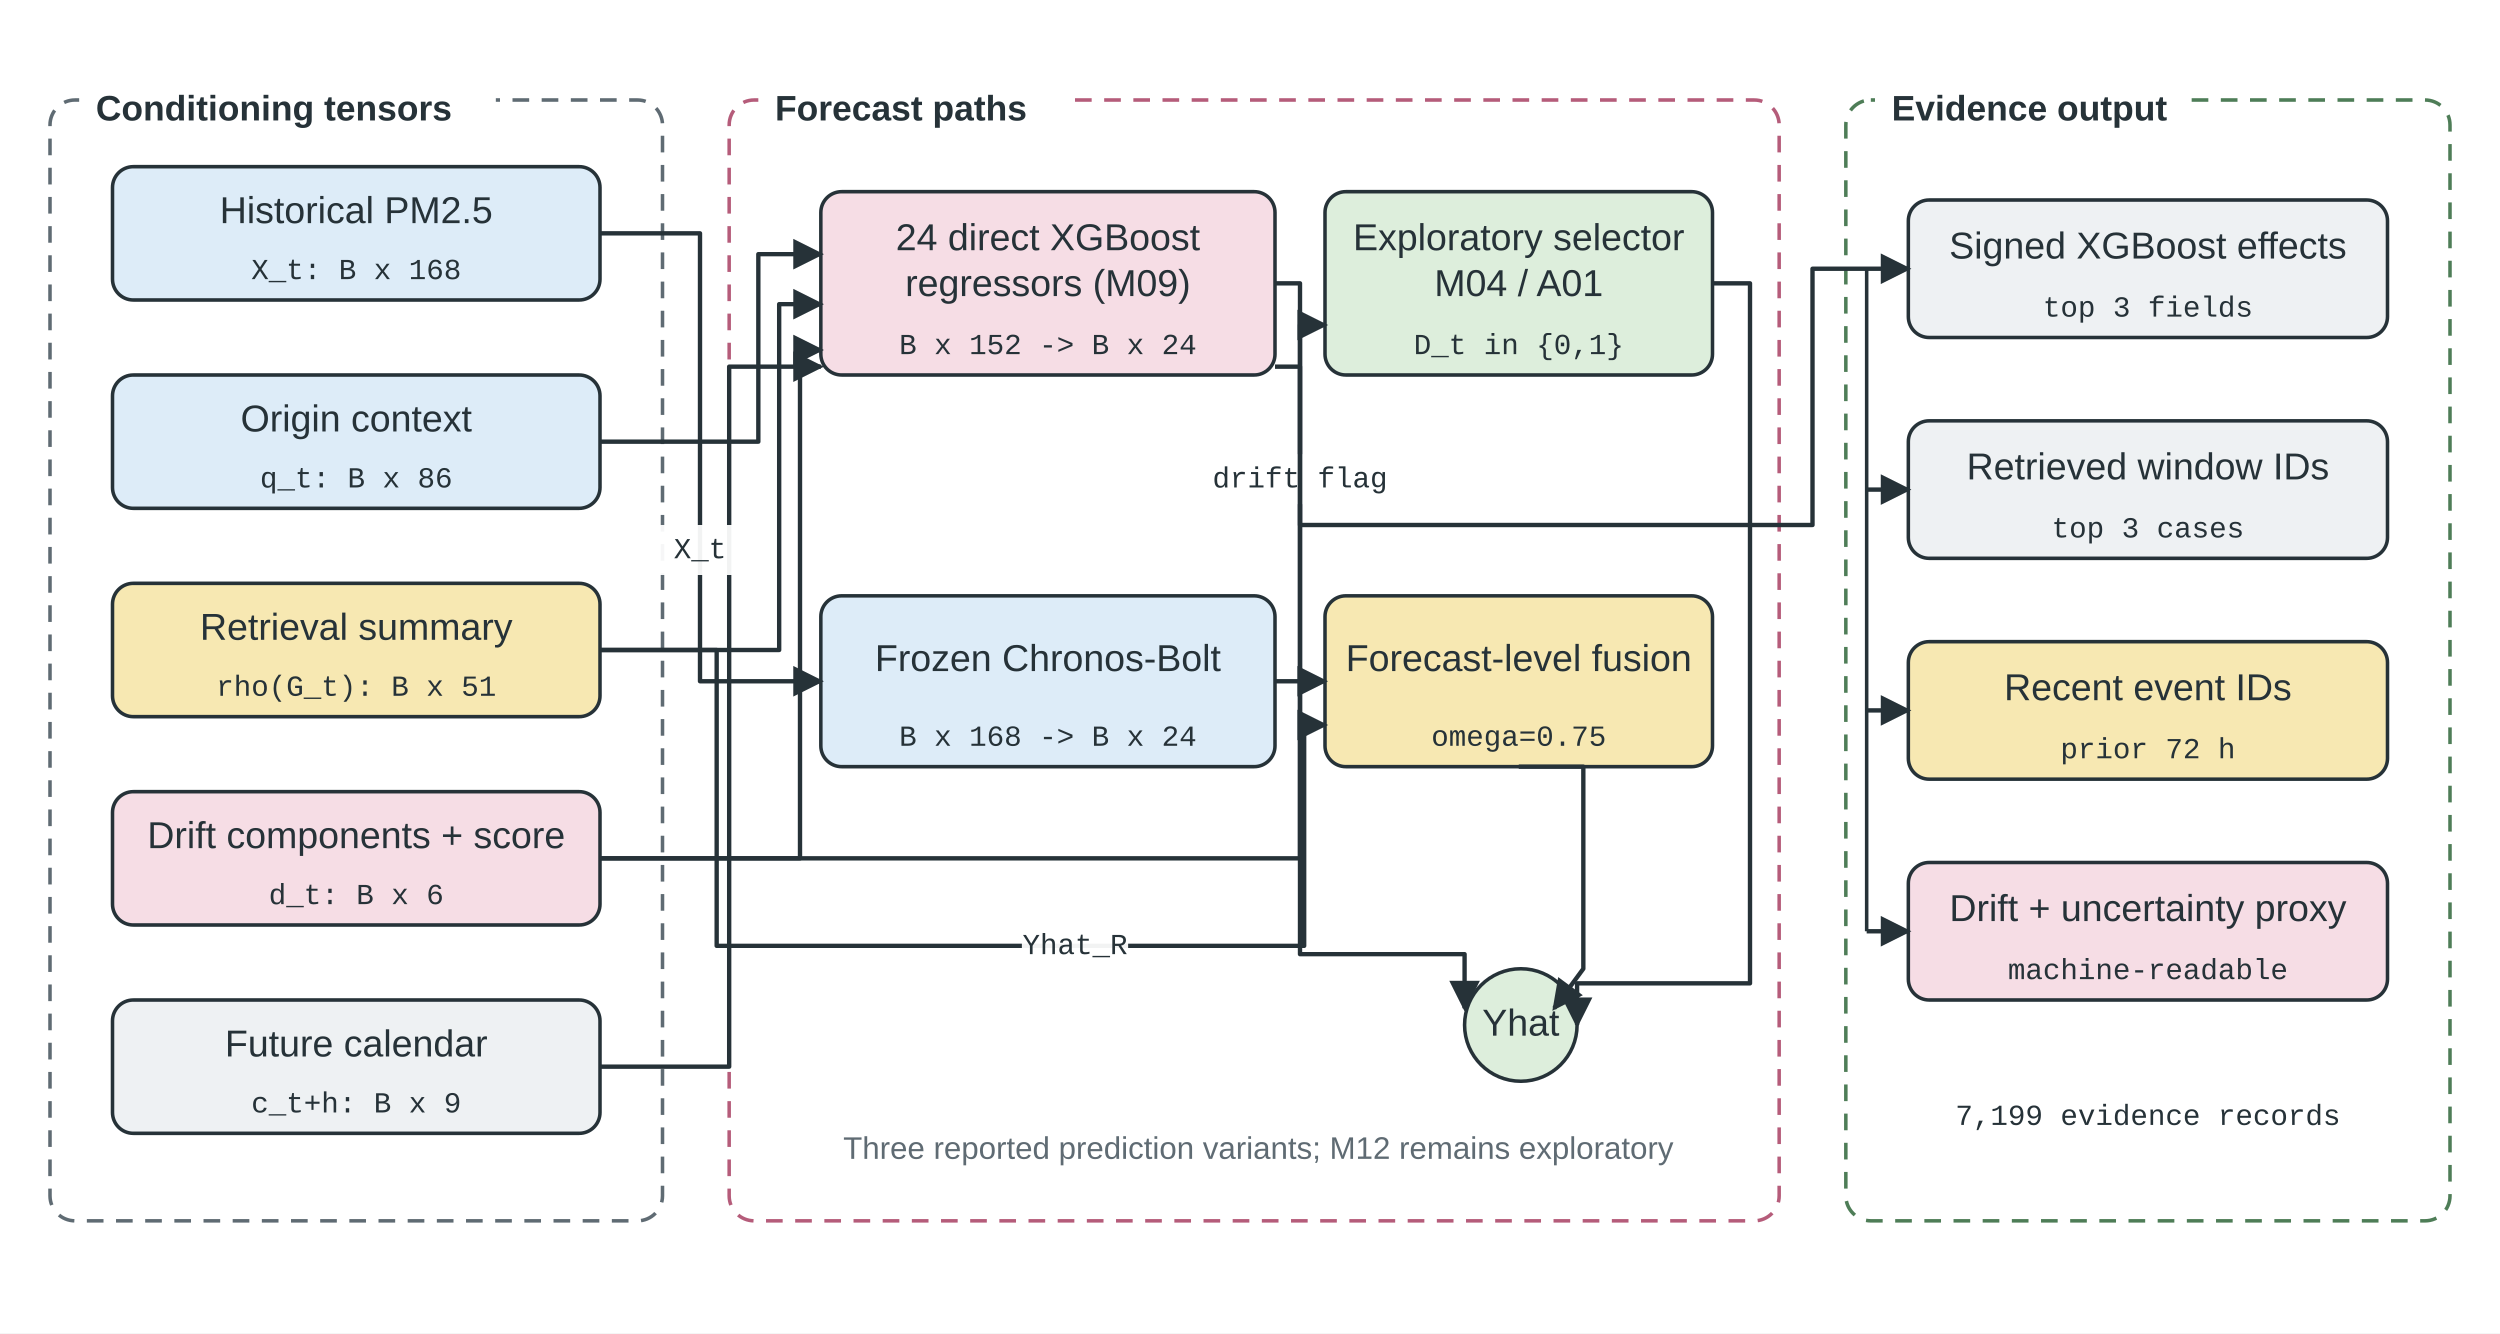
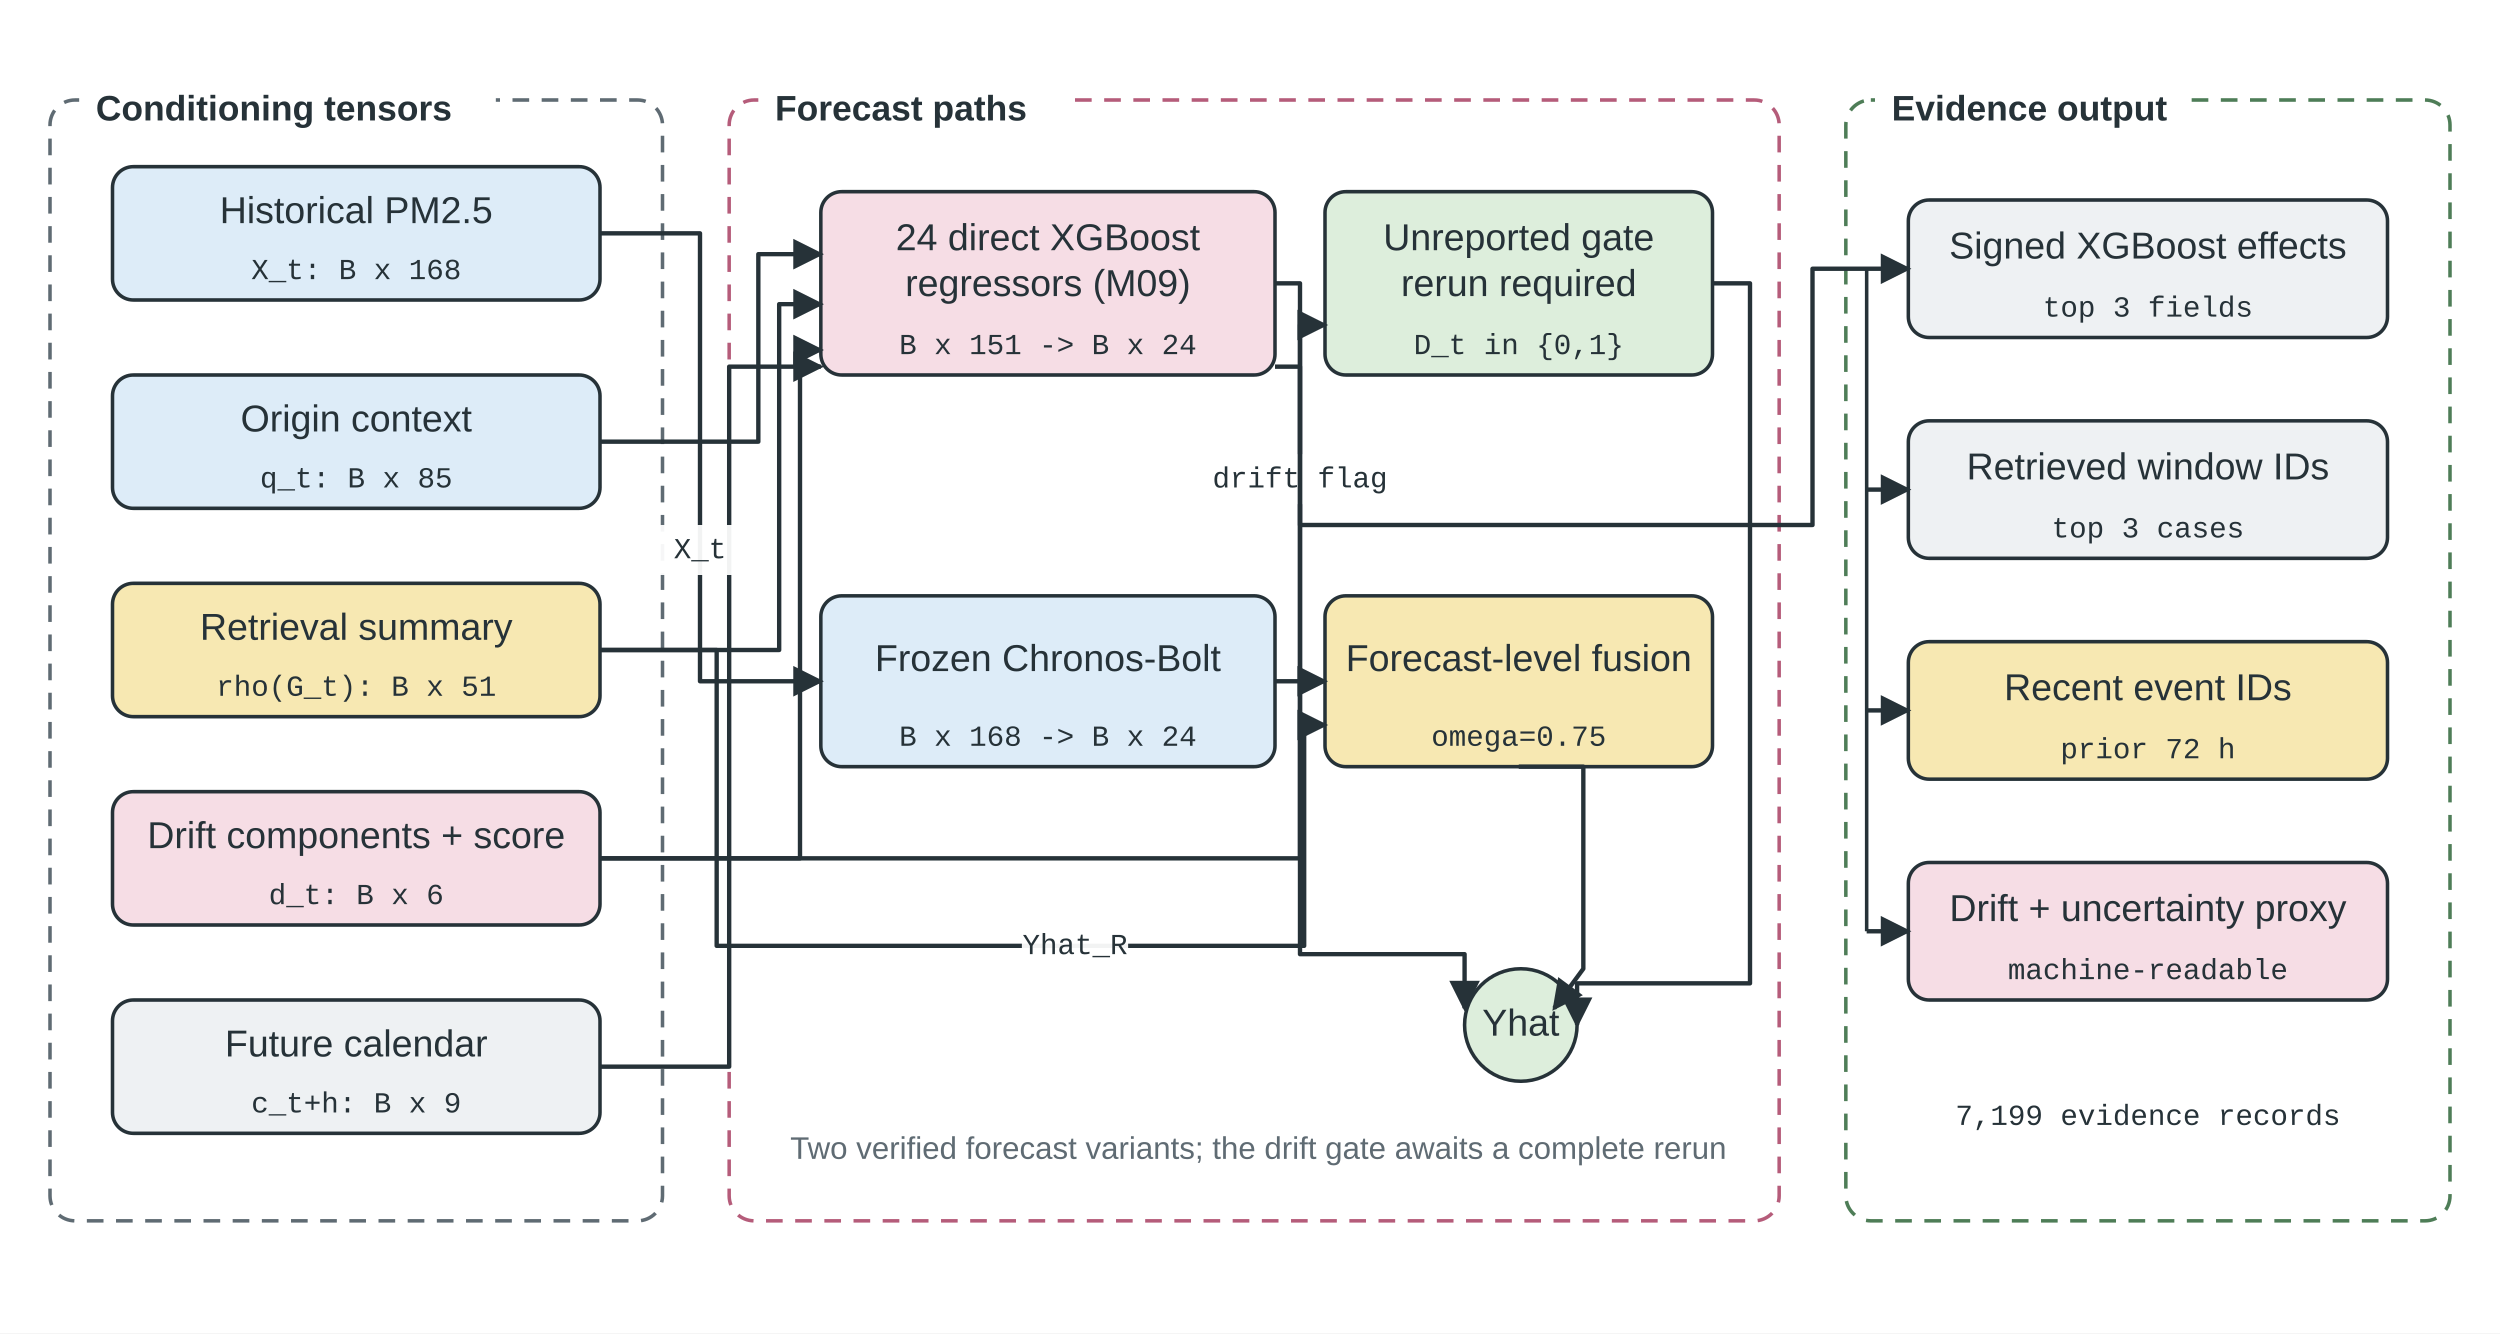
<svg xmlns="http://www.w3.org/2000/svg" width="1200" height="640" viewBox="0 0 1200 640" role="img" aria-label="Drift-Aware Forecast and Evidence Head internals">
  <defs>
    <marker id="arrow" viewBox="0 0 10 10" refX="9" refY="5" markerWidth="7" markerHeight="7" orient="auto-start-reverse">
      <path d="M 0 0 L 10 5 L 0 10 z" fill="#263238" />
    </marker>
    <style>
.label{font-family:Arial,Helvetica,sans-serif;font-size:18px;fill:#263238}
.small{font-family:Arial,Helvetica,sans-serif;font-size:15px;fill:#5F6B73}
.mono{font-family:Consolas,'Courier New',monospace;font-size:14px;fill:#263238}
.group{font-family:Arial,Helvetica,sans-serif;font-size:17px;font-weight:700;fill:#263238}
.title{font-family:Arial,Helvetica,sans-serif;font-size:21px;font-weight:700;fill:#263238}
</style>
  </defs>
  <rect x="0" y="0" width="1200" height="640" fill="#FFFFFF" />
  <rect x="24" y="48" width="294" height="538" rx="12" fill="none" stroke="#5F6B73" stroke-width="1.7" stroke-dasharray="8 6" />
  <rect x="38" y="36" width="200" height="24" fill="#FFFFFF" />
  <text x="46" y="53" class="group" text-anchor="start" dominant-baseline="middle">Conditioning tensors</text>
  <rect x="54" y="80" width="234" height="64" rx="10" fill="#DDECF8" stroke="#263238" stroke-width="1.7" />
  <text x="171.0" y="102.0" class="label" text-anchor="middle" dominant-baseline="middle">Historical PM2.5</text>
  <text x="171.0" y="130" class="mono" text-anchor="middle" dominant-baseline="middle">X_t: B x 168</text>
  <rect x="54" y="180" width="234" height="64" rx="10" fill="#DDECF8" stroke="#263238" stroke-width="1.7" />
  <text x="171.0" y="202.0" class="label" text-anchor="middle" dominant-baseline="middle">Origin context</text>
-   <text x="171.0" y="230" class="mono" text-anchor="middle" dominant-baseline="middle">q_t: B x 86</text>
+   <text x="171.0" y="230" class="mono" text-anchor="middle" dominant-baseline="middle">q_t: B x 85</text>
  <rect x="54" y="280" width="234" height="64" rx="10" fill="#F7E8B2" stroke="#263238" stroke-width="1.7" />
  <text x="171.0" y="302.0" class="label" text-anchor="middle" dominant-baseline="middle">Retrieval summary</text>
  <text x="171.0" y="330" class="mono" text-anchor="middle" dominant-baseline="middle">rho(G_t): B x 51</text>
  <rect x="54" y="380" width="234" height="64" rx="10" fill="#F6DDE5" stroke="#263238" stroke-width="1.7" />
  <text x="171.0" y="402.0" class="label" text-anchor="middle" dominant-baseline="middle">Drift components + score</text>
  <text x="171.0" y="430" class="mono" text-anchor="middle" dominant-baseline="middle">d_t: B x 6</text>
  <rect x="54" y="480" width="234" height="64" rx="10" fill="#EEF1F3" stroke="#263238" stroke-width="1.7" />
  <text x="171.0" y="502.0" class="label" text-anchor="middle" dominant-baseline="middle">Future calendar</text>
  <text x="171.0" y="530" class="mono" text-anchor="middle" dominant-baseline="middle">c_t+h: B x 9</text>
  <rect x="350" y="48" width="504" height="538" rx="12" fill="none" stroke="#B55C7A" stroke-width="1.7" stroke-dasharray="8 6" />
  <rect x="364" y="36" width="150" height="24" fill="#FFFFFF" />
  <text x="372" y="53" class="group" text-anchor="start" dominant-baseline="middle">Forecast paths</text>
  <rect x="394" y="92" width="218" height="88" rx="10" fill="#F6DDE5" stroke="#263238" stroke-width="1.7" />
  <text x="503.0" y="115.0" class="label" text-anchor="middle" dominant-baseline="middle">24 direct XGBoost</text>
  <text x="503.0" y="137.0" class="label" text-anchor="middle" dominant-baseline="middle">regressors (M09)</text>
-   <text x="503.0" y="166" class="mono" text-anchor="middle" dominant-baseline="middle">B x 152 -&gt; B x 24</text>
+   <text x="503.0" y="166" class="mono" text-anchor="middle" dominant-baseline="middle">B x 151 -&gt; B x 24</text>
  <rect x="636" y="92" width="186" height="88" rx="10" fill="#DDEEDC" stroke="#263238" stroke-width="1.7" />
-   <text x="729.0" y="115.0" class="label" text-anchor="middle" dominant-baseline="middle">Exploratory selector</text>
-   <text x="729.0" y="137.0" class="label" text-anchor="middle" dominant-baseline="middle">M04 / A01</text>
+   <text x="729.0" y="115.0" class="label" text-anchor="middle" dominant-baseline="middle">Unreported gate</text>
+   <text x="729.0" y="137.0" class="label" text-anchor="middle" dominant-baseline="middle">rerun required</text>
  <text x="729.0" y="166" class="mono" text-anchor="middle" dominant-baseline="middle">D_t in {0,1}</text>
  <rect x="394" y="286" width="218" height="82" rx="10" fill="#DDECF8" stroke="#263238" stroke-width="1.7" />
  <text x="503.0" y="317.0" class="label" text-anchor="middle" dominant-baseline="middle">Frozen Chronos-Bolt</text>
  <text x="503.0" y="354" class="mono" text-anchor="middle" dominant-baseline="middle">B x 168 -&gt; B x 24</text>
  <rect x="636" y="286" width="186" height="82" rx="10" fill="#F7E8B2" stroke="#263238" stroke-width="1.7" />
  <text x="729.0" y="317.0" class="label" text-anchor="middle" dominant-baseline="middle">Forecast-level fusion</text>
  <text x="729.0" y="354" class="mono" text-anchor="middle" dominant-baseline="middle">omega=0.75</text>
  <polyline points="288,212 364,212 364,122 394,122" fill="none" stroke="#263238" stroke-width="2.1" stroke-linejoin="round" marker-end="url(#arrow)" />
  <polyline points="288,312 374,312 374,146 394,146" fill="none" stroke="#263238" stroke-width="2.1" stroke-linejoin="round" marker-end="url(#arrow)" />
  <polyline points="288,412 384,412 384,168 394,168" fill="none" stroke="#263238" stroke-width="2.1" stroke-linejoin="round" marker-end="url(#arrow)" />
  <polyline points="288,512 350,512 350,176 394,176" fill="none" stroke="#263238" stroke-width="2.1" stroke-linejoin="round" marker-end="url(#arrow)" />
  <polyline points="288,112 336,112 336,327 394,327" fill="none" stroke="#263238" stroke-width="2.1" stroke-linejoin="round" marker-end="url(#arrow)" />
  <rect x="312.0" y="252" width="48" height="24" fill="#FFFFFF" opacity="0.94" />
  <text x="336" y="264" class="mono" text-anchor="middle" dominant-baseline="middle">X_t</text>
  <polyline points="288,312 344,312 344,454 626,454 626,348 636,348" fill="none" stroke="#263238" stroke-width="2.1" stroke-linejoin="round" marker-end="url(#arrow)" />
  <rect x="490.5" y="442" width="51.0" height="24" fill="#FFFFFF" opacity="0.94" />
  <text x="516" y="454" class="mono" text-anchor="middle" dominant-baseline="middle">Yhat_R</text>
  <polyline points="612,327 636,327" fill="none" stroke="#263238" stroke-width="2.1" stroke-linejoin="round" marker-end="url(#arrow)" />
  <polyline points="288,412 624,412 624,156 636,156" fill="none" stroke="#263238" stroke-width="2.1" stroke-linejoin="round" marker-end="url(#arrow)" />
  <rect x="581.5" y="218" width="85.0" height="24" fill="#FFFFFF" opacity="0.94" />
  <text x="624" y="230" class="mono" text-anchor="middle" dominant-baseline="middle">drift flag</text>
  <circle cx="730" cy="492" r="27" fill="#DDEEDC" stroke="#263238" stroke-width="1.7" />
  <text x="730" y="492" class="label" text-anchor="middle" dominant-baseline="middle">Yhat</text>
  <polyline points="612,136 624,136 624,458 703,458 703,484" fill="none" stroke="#263238" stroke-width="2.1" stroke-linejoin="round" marker-end="url(#arrow)" />
  <polyline points="822,136 840,136 840,472 757,472 757,492" fill="none" stroke="#263238" stroke-width="2.1" stroke-linejoin="round" marker-end="url(#arrow)" />
  <polyline points="729,368 760,368 760,465 746,484" fill="none" stroke="#263238" stroke-width="2.1" stroke-linejoin="round" marker-end="url(#arrow)" />
-   <text x="604" y="552" class="small" text-anchor="middle" dominant-baseline="middle">Three reported prediction variants; M12 remains exploratory</text>
+   <text x="604" y="552" class="small" text-anchor="middle" dominant-baseline="middle">Two verified forecast variants; the drift gate awaits a complete rerun</text>
  <rect x="886" y="48" width="290" height="538" rx="12" fill="none" stroke="#4E7D57" stroke-width="1.7" stroke-dasharray="8 6" />
  <rect x="900" y="36" width="150" height="24" fill="#FFFFFF" />
  <text x="908" y="53" class="group" text-anchor="start" dominant-baseline="middle">Evidence output</text>
  <rect x="916" y="96" width="230" height="66" rx="10" fill="#EEF1F3" stroke="#263238" stroke-width="1.7" />
  <text x="1031.0" y="119.0" class="label" text-anchor="middle" dominant-baseline="middle">Signed XGBoost effects</text>
  <text x="1031.0" y="148" class="mono" text-anchor="middle" dominant-baseline="middle">top 3 fields</text>
  <rect x="916" y="202" width="230" height="66" rx="10" fill="#EEF1F3" stroke="#263238" stroke-width="1.7" />
  <text x="1031.0" y="225.0" class="label" text-anchor="middle" dominant-baseline="middle">Retrieved window IDs</text>
  <text x="1031.0" y="254" class="mono" text-anchor="middle" dominant-baseline="middle">top 3 cases</text>
  <rect x="916" y="308" width="230" height="66" rx="10" fill="#F7E8B2" stroke="#263238" stroke-width="1.7" />
  <text x="1031.0" y="331.0" class="label" text-anchor="middle" dominant-baseline="middle">Recent event IDs</text>
  <text x="1031.0" y="360" class="mono" text-anchor="middle" dominant-baseline="middle">prior 72 h</text>
  <rect x="916" y="414" width="230" height="66" rx="10" fill="#F6DDE5" stroke="#263238" stroke-width="1.7" />
  <text x="1031.0" y="437.0" class="label" text-anchor="middle" dominant-baseline="middle">Drift + uncertainty proxy</text>
  <text x="1031.0" y="466" class="mono" text-anchor="middle" dominant-baseline="middle">machine-readable</text>
  <polyline points="612,176 624,176 624,252 870,252 870,129 916,129" fill="none" stroke="#263238" stroke-width="2.1" stroke-linejoin="round" marker-end="url(#arrow)" />
  <polyline points="896,235 916,235" fill="none" stroke="#263238" stroke-width="2.1" stroke-linejoin="round" marker-end="url(#arrow)" />
  <polyline points="896,341 916,341" fill="none" stroke="#263238" stroke-width="2.1" stroke-linejoin="round" marker-end="url(#arrow)" />
  <polyline points="896,447 916,447" fill="none" stroke="#263238" stroke-width="2.1" stroke-linejoin="round" marker-end="url(#arrow)" />
  <line x1="896" y1="129" x2="896" y2="447" stroke="#263238" stroke-width="1.7" />
  <text x="1031" y="536" class="mono" text-anchor="middle" dominant-baseline="middle">7,199 evidence records</text>
</svg>
